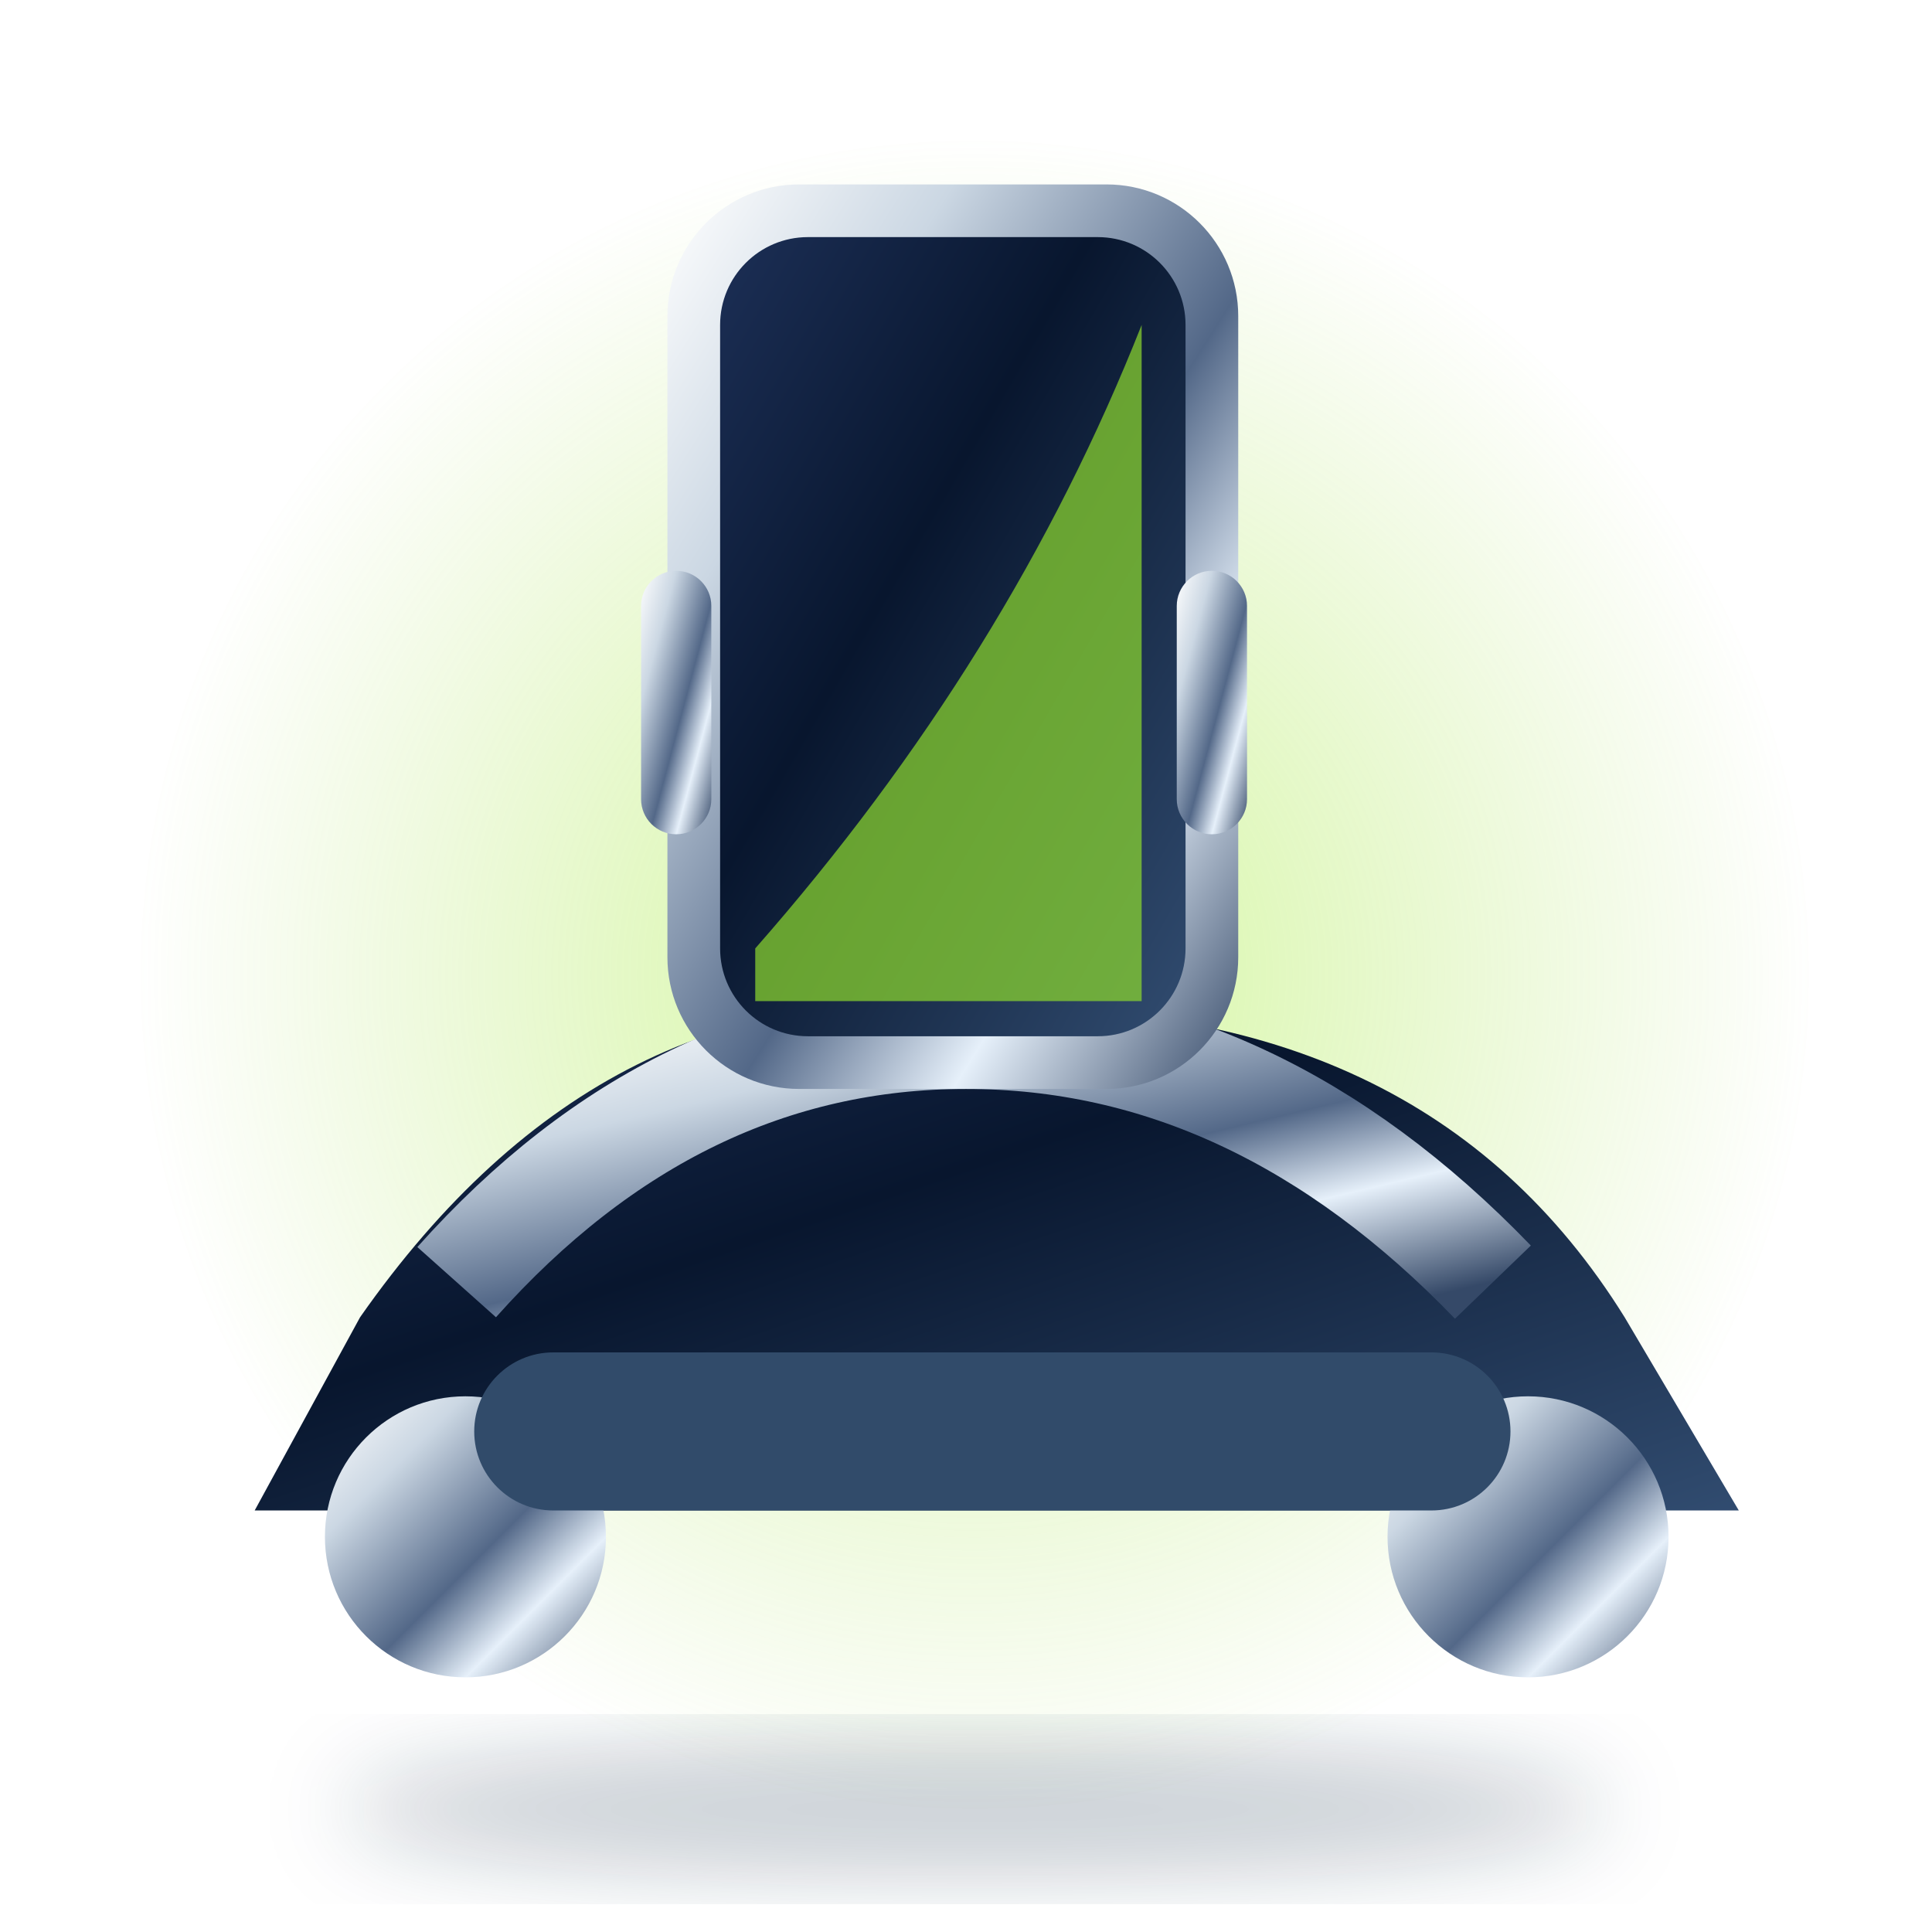
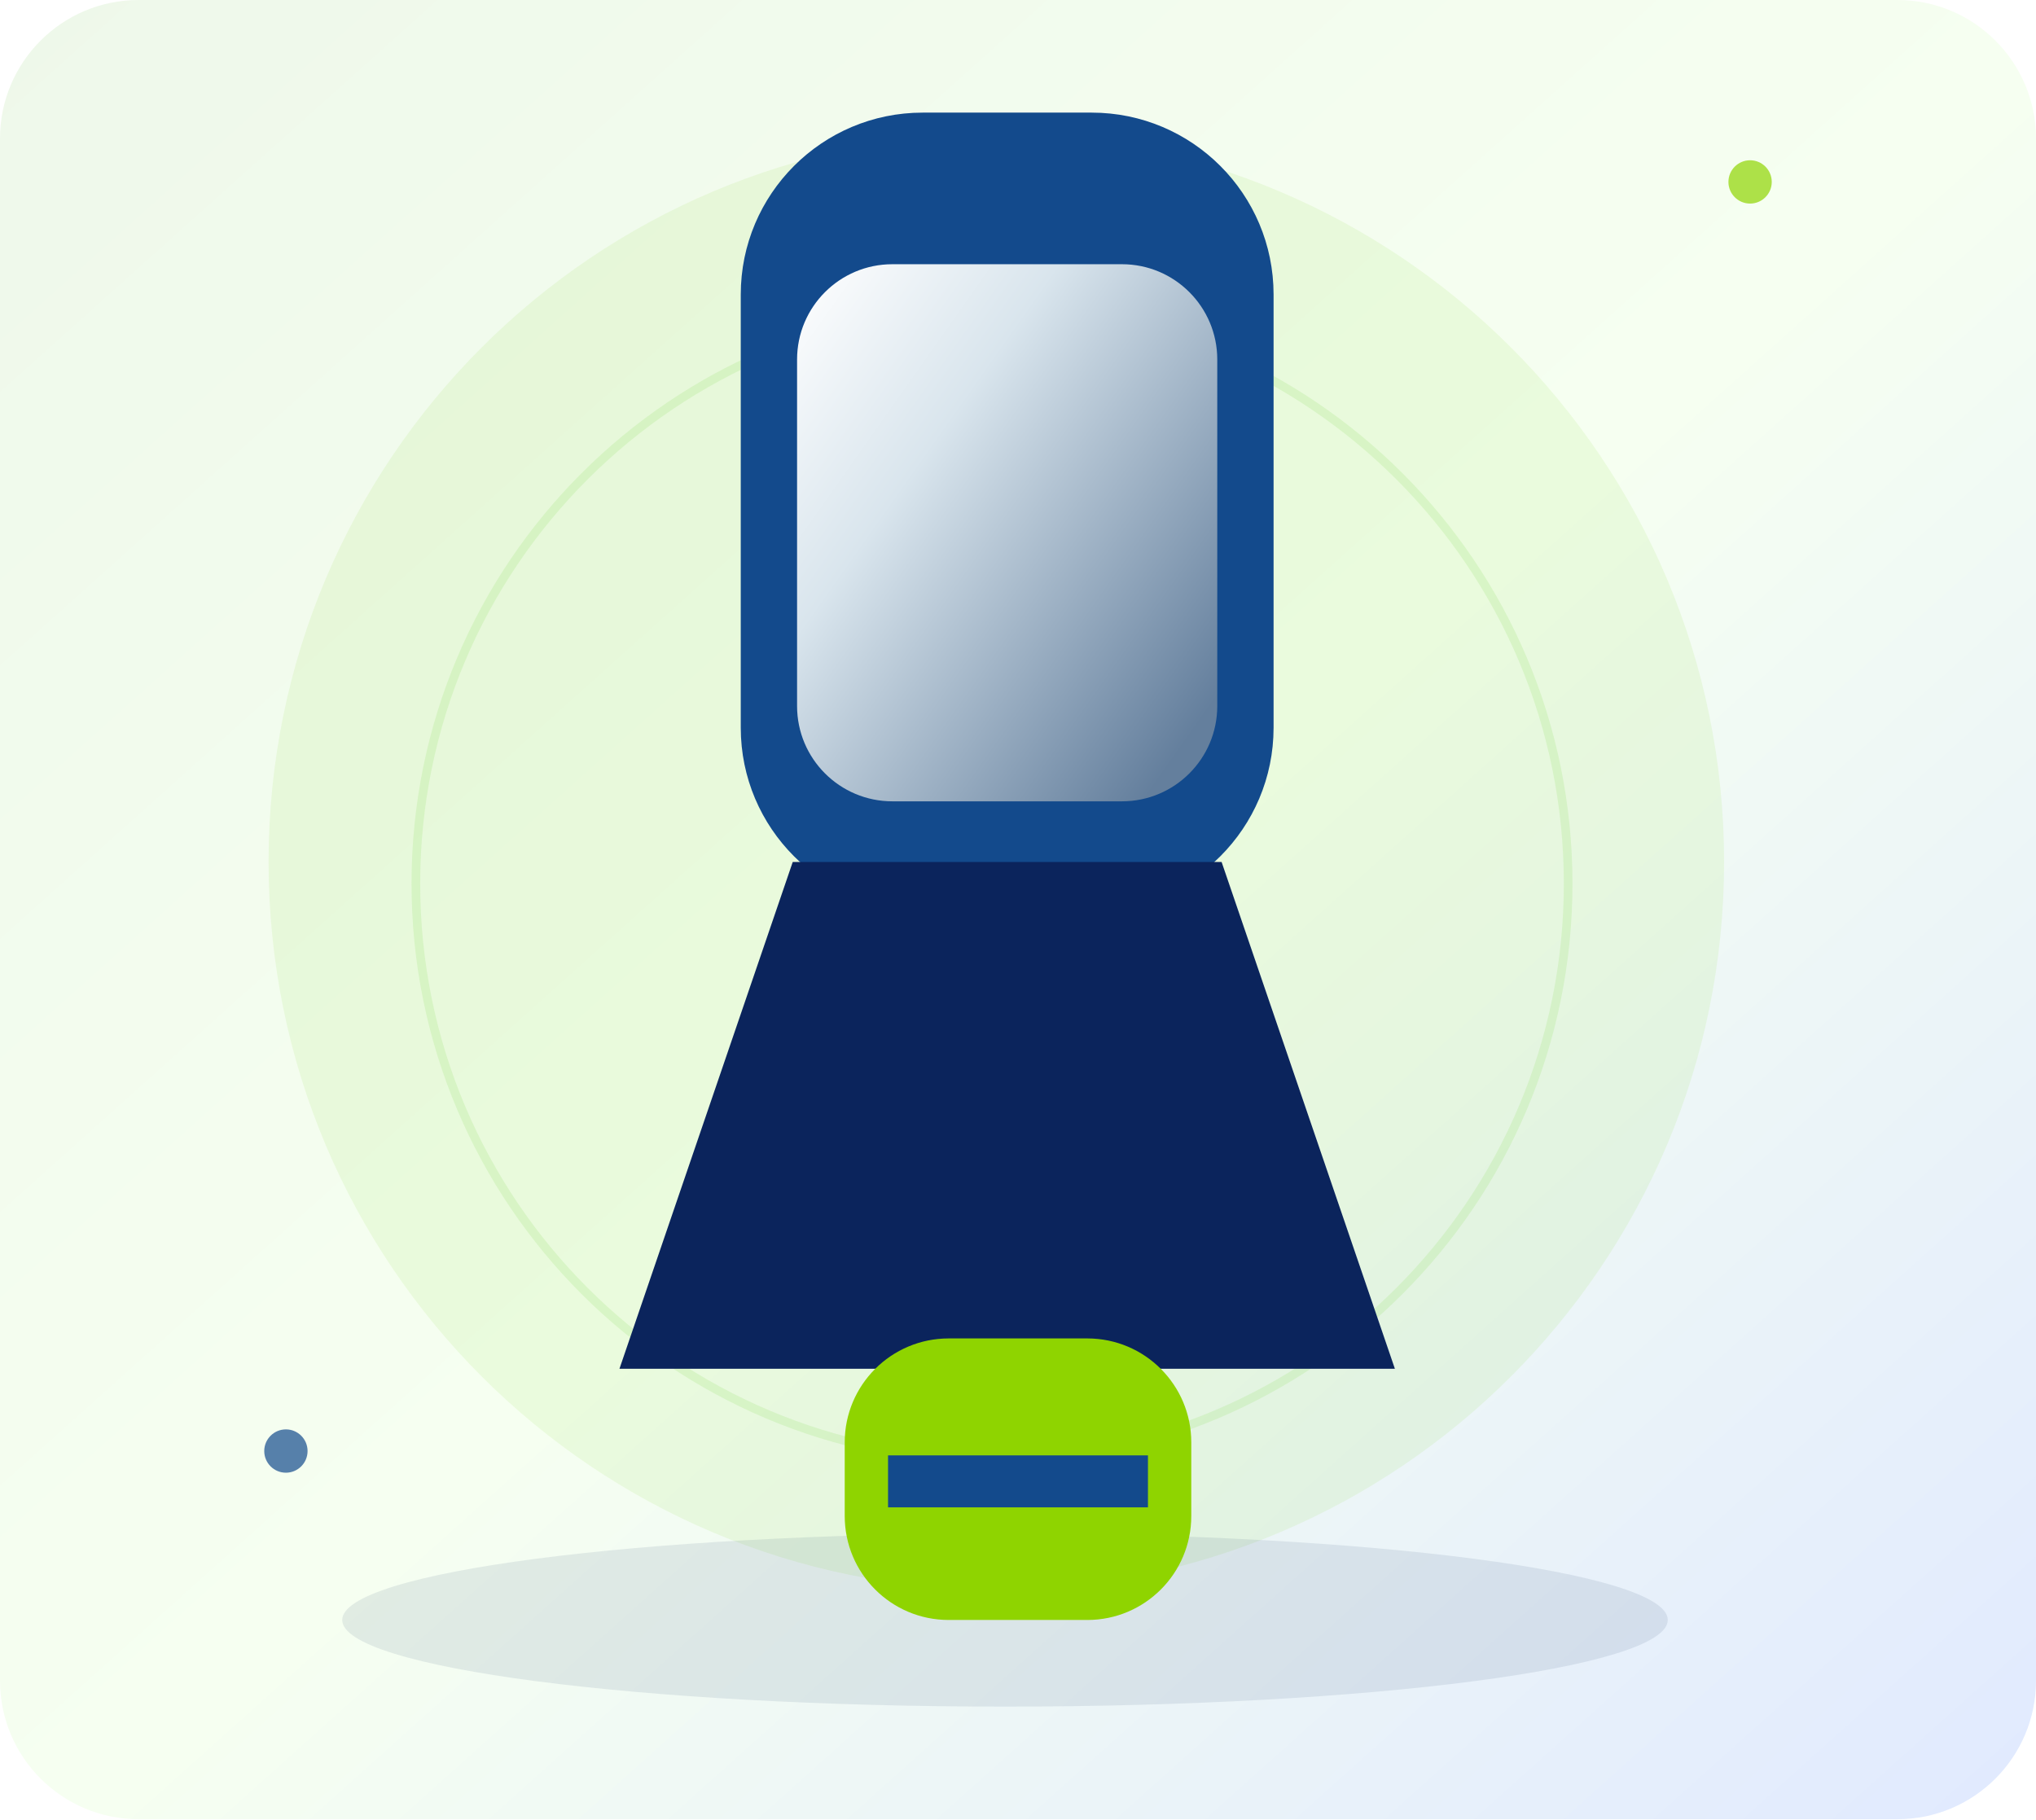
- <svg xmlns="http://www.w3.org/2000/svg" viewBox="0 0 220 220" role="img" aria-label="car">
+ <svg xmlns="http://www.w3.org/2000/svg" viewBox="0 0 470 420" role="img" aria-label="رسم توضيحي لمنتج">
  <defs>
-     <linearGradient id="metal" x1="0" y1="0" x2="1" y2="1">
+     <linearGradient id="bg" x1="0" x2="1" y1="0" y2="1">
+       <stop stop-color="#eef8ea" />
+       <stop offset=".52" stop-color="#f6fff1" />
+       <stop offset="1" stop-color="#e0e9ff" />
+     </linearGradient>
+     <linearGradient id="steel" x1="0" y1="0" x2=".95" y2=".86">
      <stop stop-color="#fff" />
-       <stop offset=".25" stop-color="#cbd7e3" />
-       <stop offset=".56" stop-color="#536888" />
-       <stop offset=".75" stop-color="#e6f0fa" />
-       <stop offset="1" stop-color="#354968" />
-     </linearGradient>
-     <linearGradient id="dark" x1="0" y1="0" x2="1" y2="1">
-       <stop stop-color="#1c2f56" />
-       <stop offset=".4" stop-color="#08162e" />
-       <stop offset="1" stop-color="#314c70" />
+       <stop offset=".36" stop-color="#d9e5ed" />
+       <stop offset="1" stop-color="#647f9d" />
    </linearGradient>
    <linearGradient id="screen" x1="0" y1="0" x2="1" y2="1">
-       <stop stop-color="#223c89" />
-       <stop offset=".4" stop-color="#0a1c49" />
-       <stop offset=".75" stop-color="#87ca34" />
-       <stop offset="1" stop-color="#dcff83" />
+       <stop stop-color="#134a8c" />
+       <stop offset=".52" stop-color="#153c97" />
+       <stop offset="1" stop-color="#8fd400" />
    </linearGradient>
-     <linearGradient id="glass" x1="0" y1="0" x2="1" y2="1">
-       <stop stop-color="#fff" stop-opacity=".78" />
-       <stop offset=".44" stop-color="#fff" stop-opacity=".09" />
-       <stop offset=".8" stop-color="#fff" stop-opacity="0" />
-     </linearGradient>
-     <linearGradient id="lime" x1="0" y1="0" x2="1" y2="1">
-       <stop stop-color="#efffad" />
-       <stop offset=".5" stop-color="#b8ec51" />
-       <stop offset="1" stop-color="#75b930" />
-     </linearGradient>
-     <radialGradient id="spot">
-       <stop stop-color="#aaf439" stop-opacity=".5" />
-       <stop offset="1" stop-color="#9ad73f" stop-opacity="0" />
-     </radialGradient>
-     <filter id="shadow">
-       <feGaussianBlur stdDeviation="5" />
+     <filter id="drop" x="-30%" width="160%" y="-30%" height="160%">
+       <feDropShadow dx="9" dy="17" stdDeviation="13" flood-color="#132b59" flood-opacity=".22" />
    </filter>
  </defs>
-   <circle cx="111" cy="111" r="95" fill="url(#spot)" />
-   <ellipse cx="111" cy="206" rx="72" ry="9" fill="#0c2841" opacity=".2" filter="url(#shadow)" />
-   <g>
-     <path d="M41 150q28-40 70-35 51-2 74 35l13 22H29Z" fill="url(#dark)" />
-     <path d="M52 146q25-28 58-28t60 28" stroke="url(#metal)" fill="none" stroke-width="12" />
-     <circle cx="53" cy="175" r="16" fill="url(#metal)" />
-     <circle cx="174" cy="175" r="16" fill="url(#metal)" />
-     <rect x="54" y="154" width="118" height="18" rx="9" fill="#314b6a" />
-     <path d="M100 113V88" stroke="url(#metal)" stroke-width="13" stroke-linecap="round" />
-     <rect x="74" y="67" width="53" height="22" rx="9" fill="#435e77" />
-     <rect x="76" y="21" width="65" height="103" rx="15" fill="url(#metal)" />
-     <rect x="82" y="27" width="53" height="91" rx="10" fill="url(#dark)" />
-     <path d="M86 108q29-33 44-71v77H86Z" fill="#8bd52e" opacity=".72" />
-     <rect x="73" y="65" width="8" height="30" rx="4" fill="url(#metal)" />
-     <rect x="134" y="65" width="8" height="30" rx="4" fill="url(#metal)" />
+   <rect width="470" height="420" rx="32" fill="url(#bg)" />
+   <circle cx="230" cy="199" r="168" fill="#92de44" opacity=".12" />
+   <circle cx="229" cy="204" r="133" fill="none" stroke="#a4e47f" opacity=".25" stroke-width="2" />
+   <ellipse cx="232" cy="374" rx="153" ry="20" fill="#0b2b58" opacity=".09" />
+   <rect x="171" y="26" width="123" height="184" rx="42" fill="#134a8c" />
+   <rect x="184" y="61" width="97" height="124" rx="22" fill="url(#steel)" />
+   <path d="M183 199h99l40 117H143z" fill="#0b245c" />
+   <rect x="195" y="309" width="80" height="65" rx="24" fill="#8fd400" />
+   <path d="M205 342h60" stroke="#134a8c" stroke-width="12" />
+   <g opacity=".7">
+     <circle cx="404" cy="42" r="5" fill="#8fd400" />
+     <circle cx="66" cy="335" r="5" fill="#134a8c" />
  </g>
</svg>
